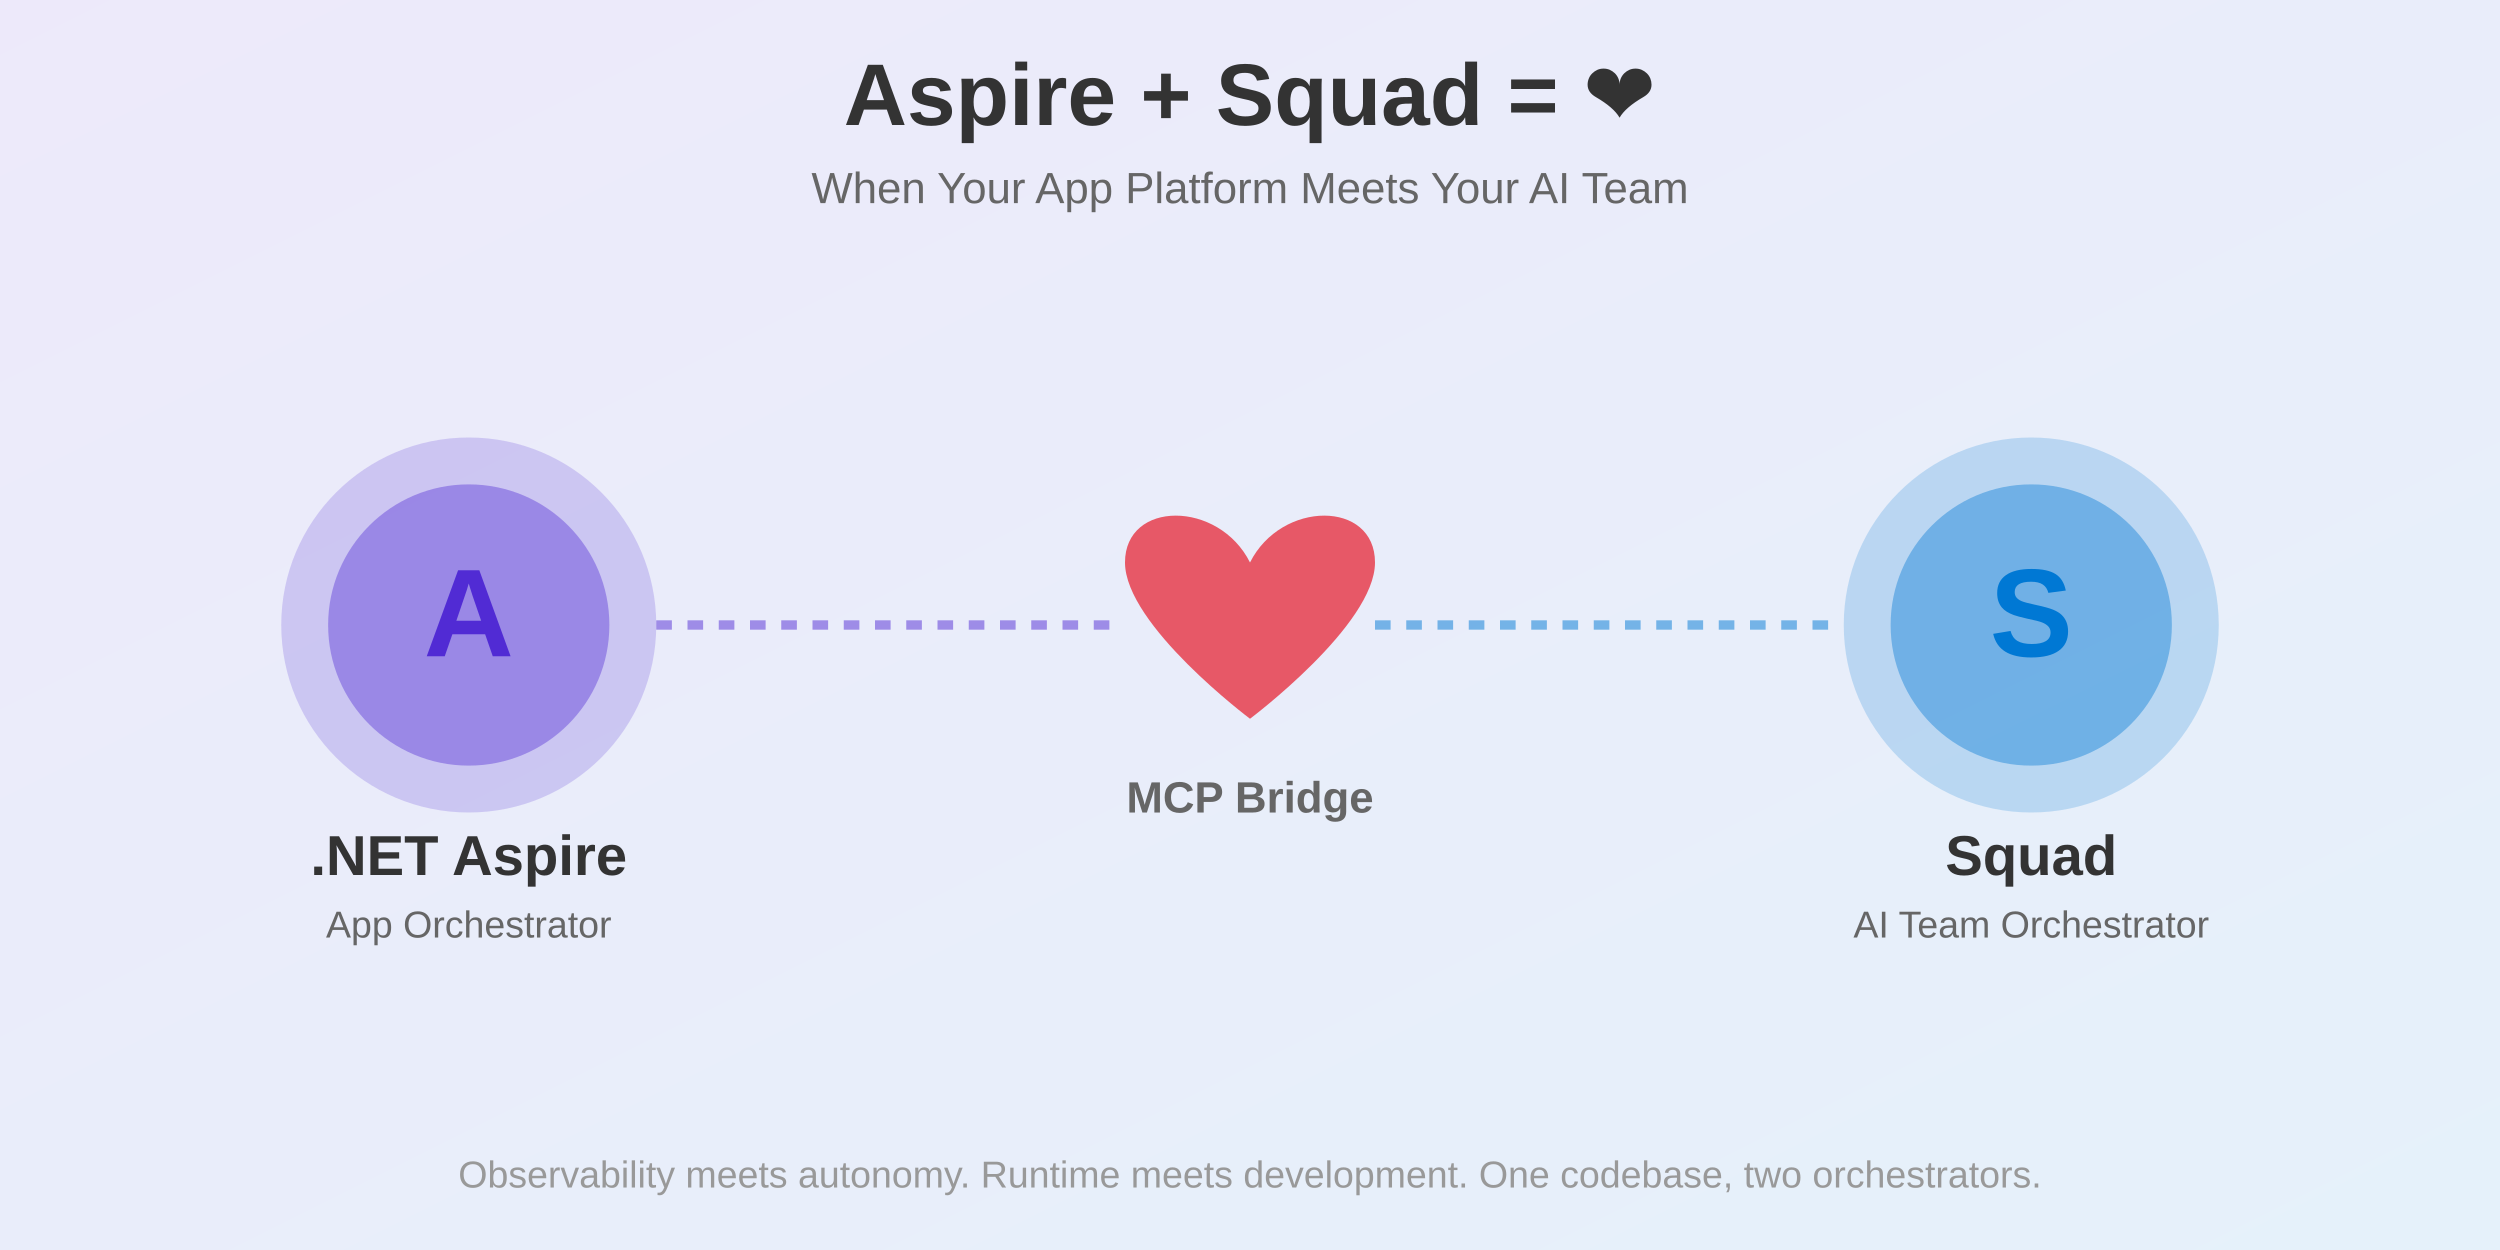
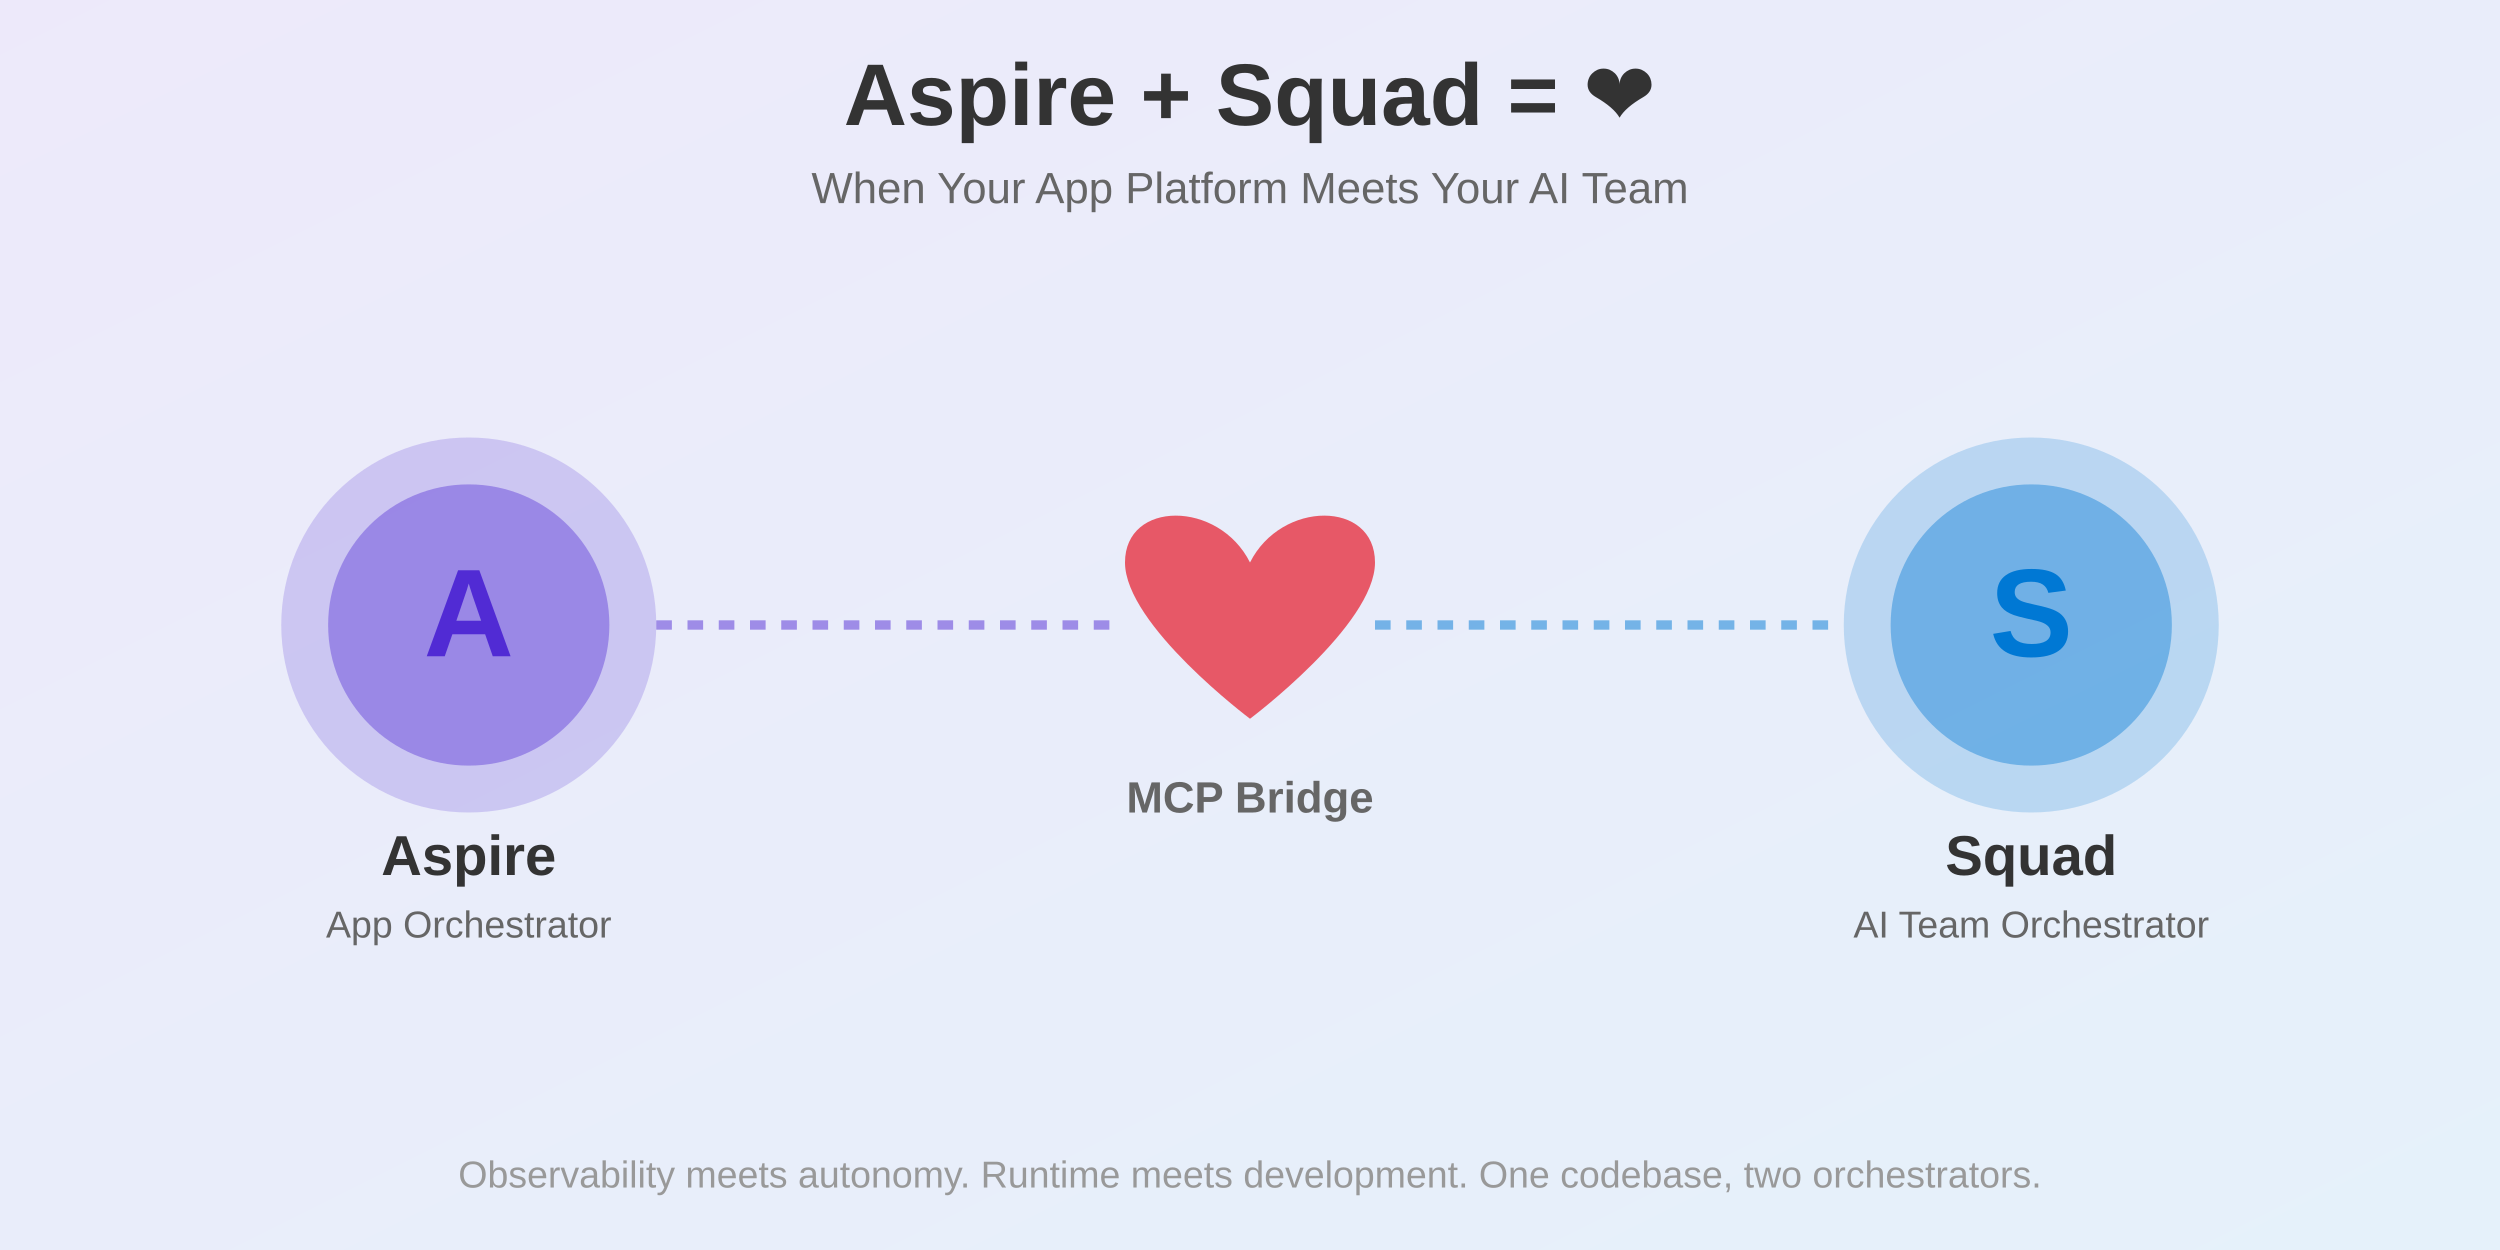
<svg xmlns="http://www.w3.org/2000/svg" viewBox="0 0 800 400">
  <defs>
    <linearGradient id="bgGradient" x1="0%" y1="0%" x2="100%" y2="100%">
      <stop offset="0%" style="stop-color:#512BD4;stop-opacity:0.1" />
      <stop offset="100%" style="stop-color:#0078D4;stop-opacity:0.1" />
    </linearGradient>
  </defs>
  <rect width="800" height="400" fill="url(#bgGradient)" />
  <g transform="translate(150, 200)">
    <circle cx="0" cy="0" r="60" fill="#512BD4" opacity="0.2" />
    <circle cx="0" cy="0" r="45" fill="#512BD4" opacity="0.4" />
    <text x="0" y="10" font-family="Arial, sans-serif" font-size="40" font-weight="bold" fill="#512BD4" text-anchor="middle">A</text>
-     <text x="0" y="80" font-family="Arial, sans-serif" font-size="18" fill="#333" text-anchor="middle" font-weight="600">.NET Aspire</text>
+     <text x="0" y="80" font-family="Arial, sans-serif" font-size="18" fill="#333" text-anchor="middle" font-weight="600">Aspire</text>
    <text x="0" y="100" font-family="Arial, sans-serif" font-size="12" fill="#666" text-anchor="middle">App Orchestrator</text>
  </g>
  <g transform="translate(400, 200)">
    <path d="M0,-20 C-10,-40 -40,-40 -40,-20 C-40,0 0,30 0,30 C0,30 40,0 40,-20 C40,-40 10,-40 0,-20 Z" fill="#E74856" opacity="0.9" />
    <text x="0" y="60" font-family="Arial, sans-serif" font-size="14" fill="#666" text-anchor="middle" font-weight="600">MCP Bridge</text>
  </g>
  <g transform="translate(650, 200)">
    <circle cx="0" cy="0" r="60" fill="#0078D4" opacity="0.2" />
    <circle cx="0" cy="0" r="45" fill="#0078D4" opacity="0.4" />
    <text x="0" y="10" font-family="Arial, sans-serif" font-size="40" font-weight="bold" fill="#0078D4" text-anchor="middle">S</text>
    <text x="0" y="80" font-family="Arial, sans-serif" font-size="18" fill="#333" text-anchor="middle" font-weight="600">Squad</text>
    <text x="0" y="100" font-family="Arial, sans-serif" font-size="12" fill="#666" text-anchor="middle">AI Team Orchestrator</text>
  </g>
  <line x1="210" y1="200" x2="360" y2="200" stroke="#512BD4" stroke-width="3" opacity="0.5" stroke-dasharray="5,5" />
  <line x1="440" y1="200" x2="590" y2="200" stroke="#0078D4" stroke-width="3" opacity="0.5" stroke-dasharray="5,5" />
  <text x="400" y="40" font-family="Arial, sans-serif" font-size="28" font-weight="bold" fill="#333" text-anchor="middle">
    Aspire + Squad = ❤️
  </text>
  <text x="400" y="65" font-family="Arial, sans-serif" font-size="14" fill="#666" text-anchor="middle">
    When Your App Platform Meets Your AI Team
  </text>
  <text x="400" y="380" font-family="Arial, sans-serif" font-size="12" fill="#999" text-anchor="middle">
    Observability meets autonomy. Runtime meets development. One codebase, two orchestrators.
  </text>
</svg>
